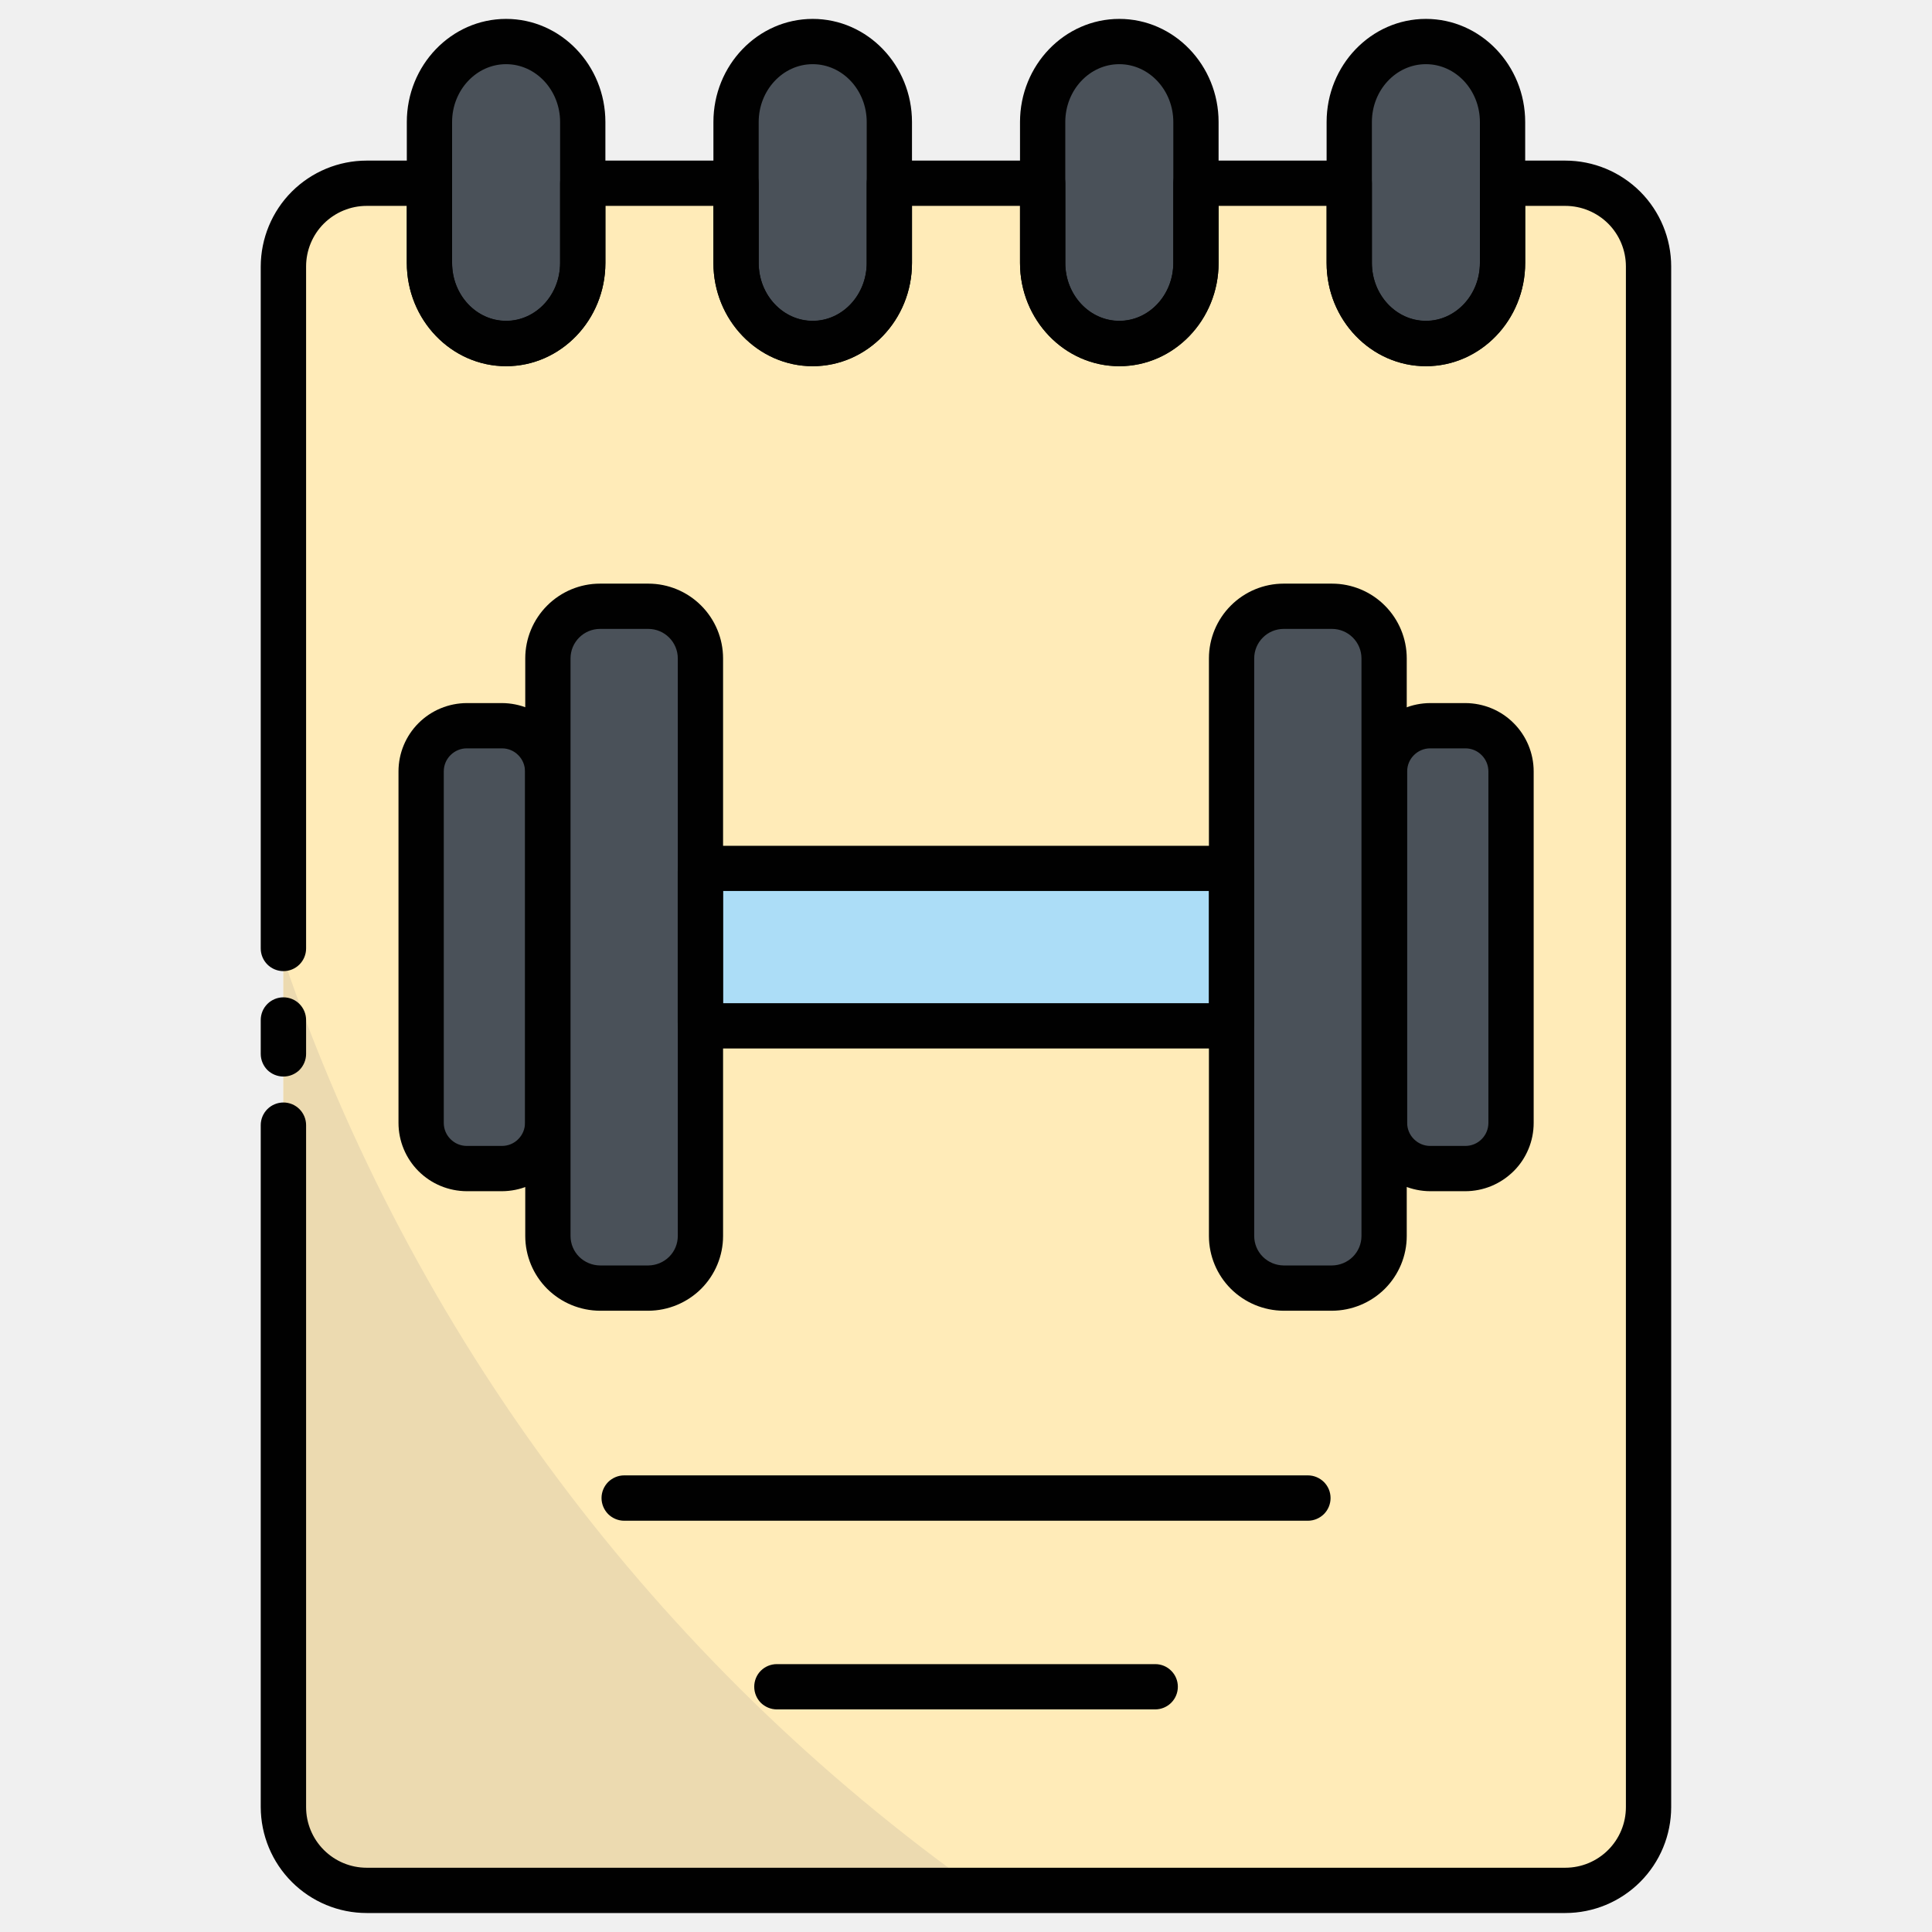
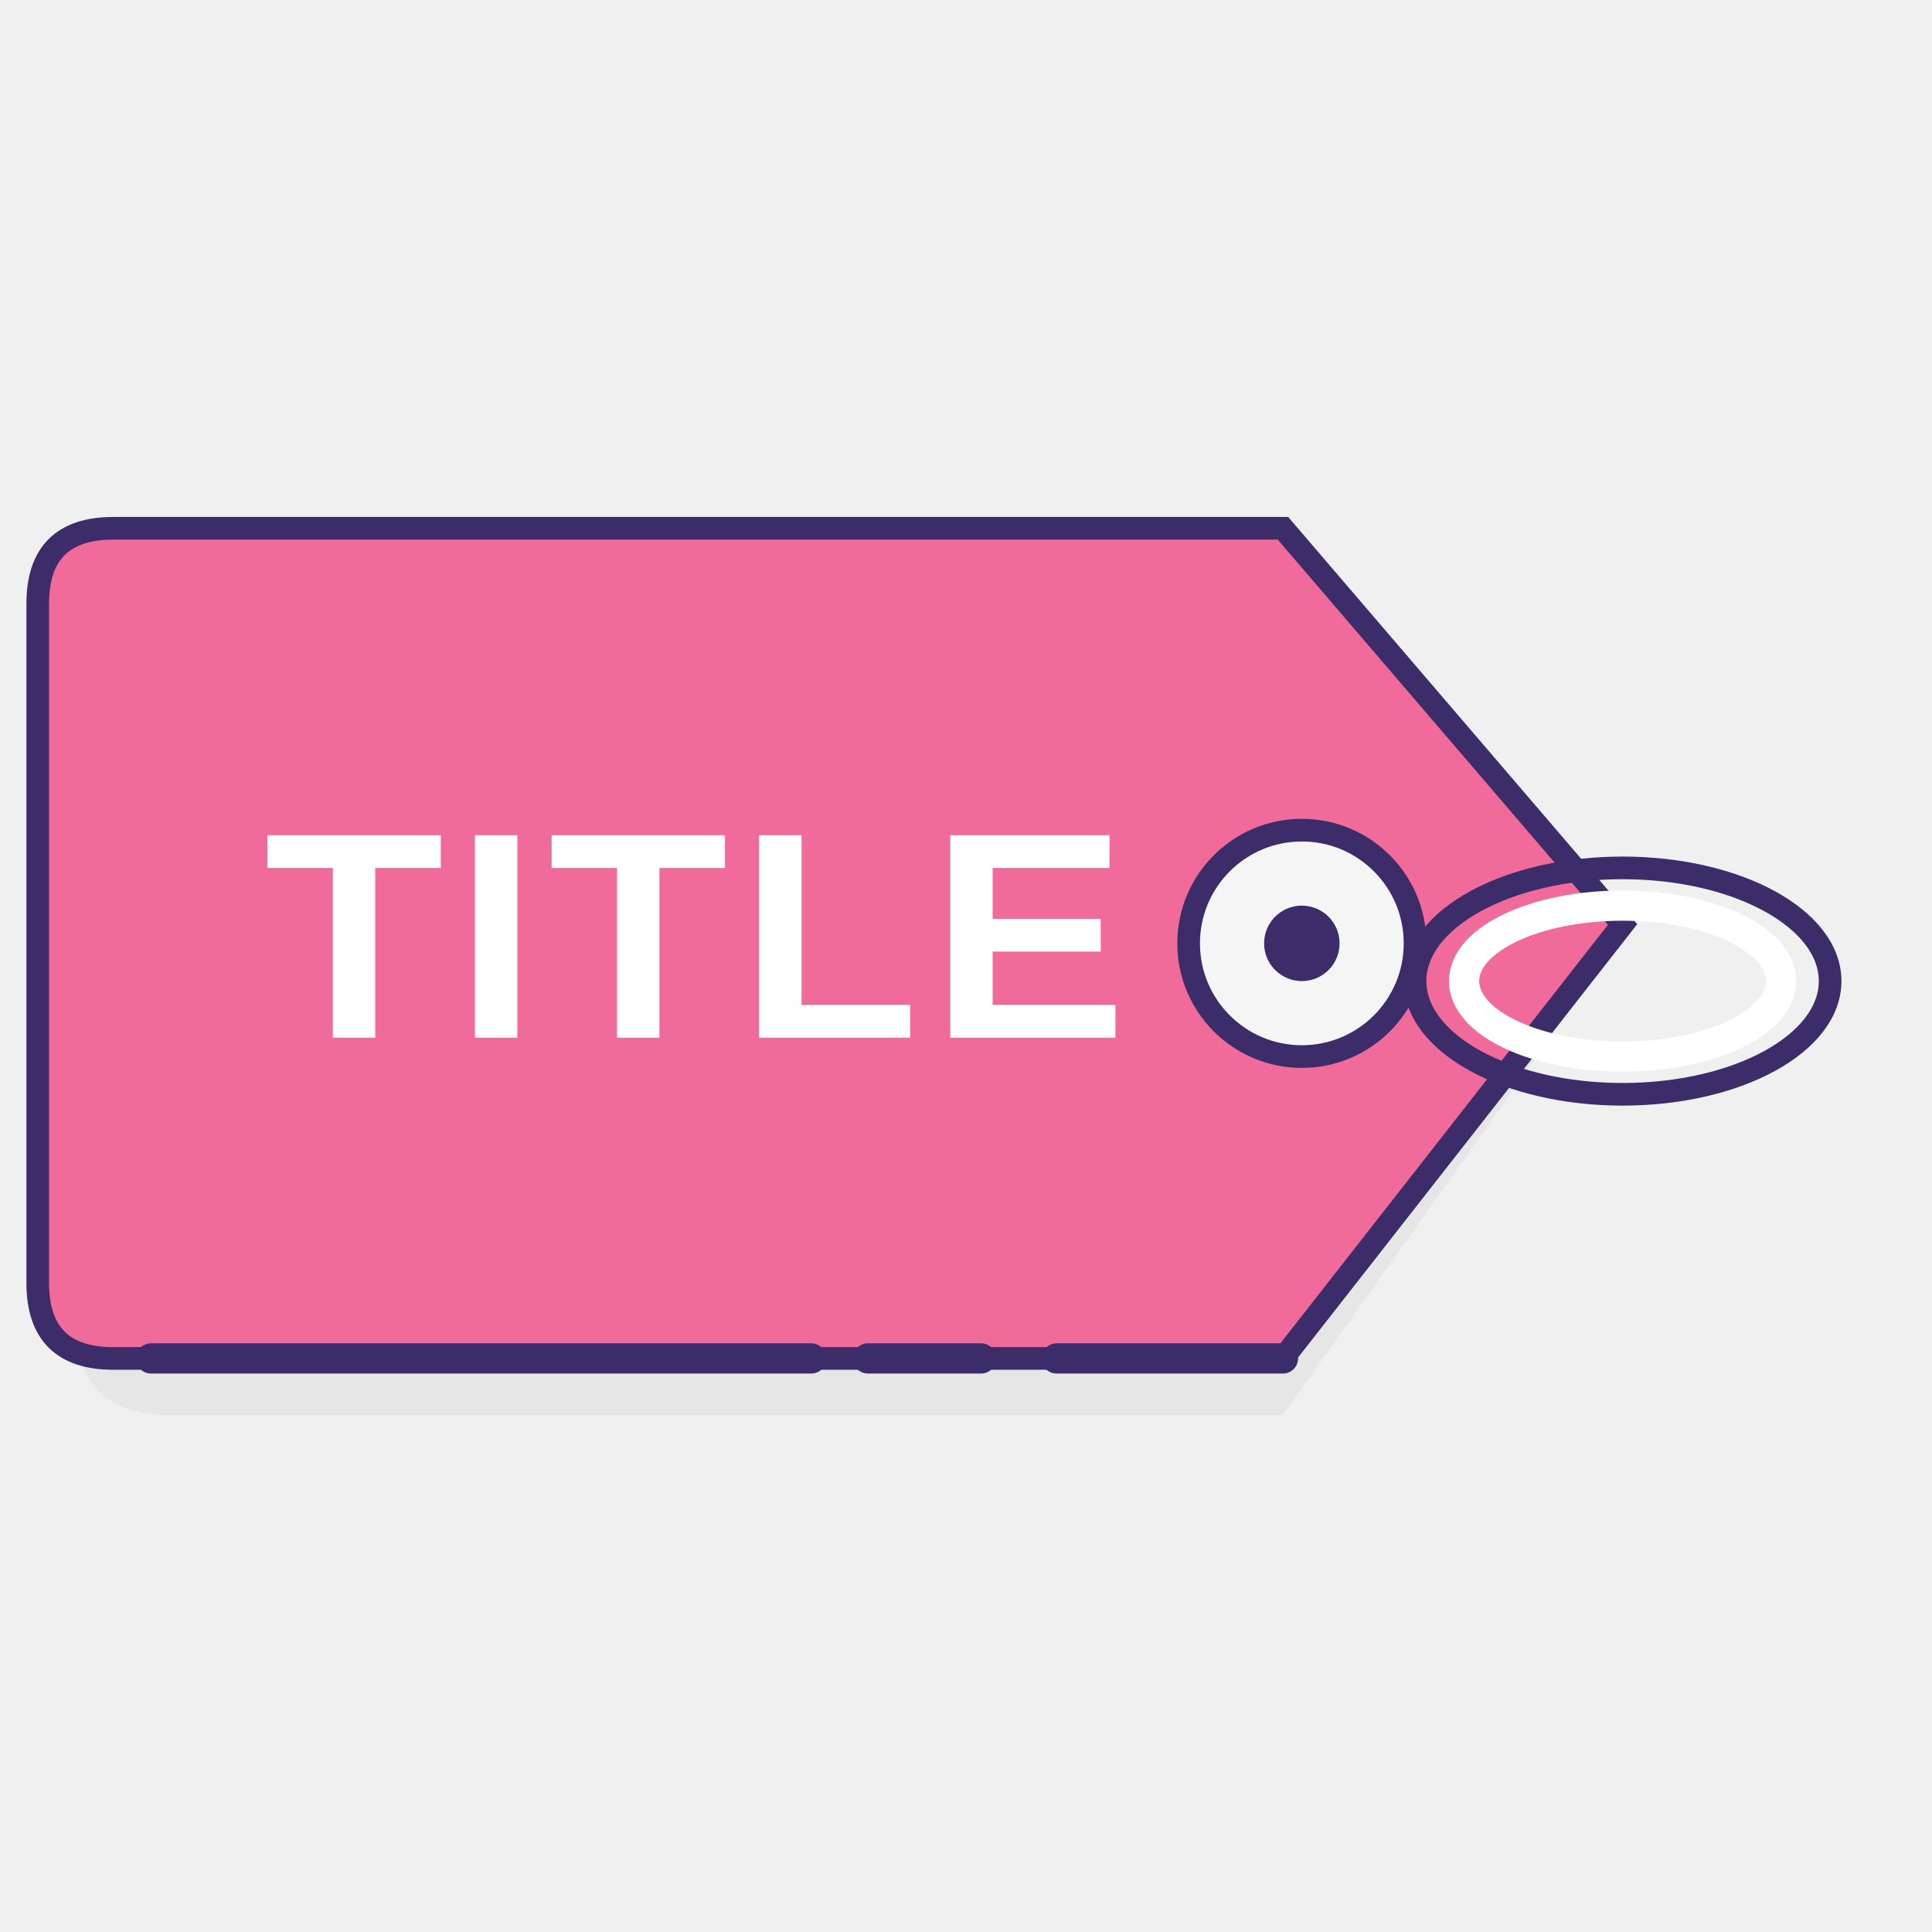
- <svg xmlns="http://www.w3.org/2000/svg" width="23" height="23" viewBox="0 0 23 23" fill="none">
-   <path d="M19.626 3.172V21.513C19.626 21.776 19.521 22.028 19.335 22.214C19.149 22.4 18.897 22.505 18.634 22.505H4.365C4.103 22.505 3.85 22.4 3.664 22.214C3.478 22.028 3.374 21.776 3.374 21.513V3.172C3.374 2.909 3.479 2.657 3.665 2.471C3.85 2.286 4.103 2.181 4.365 2.181H5.112V3.13C5.112 3.66 5.521 4.089 6.025 4.089C6.529 4.089 6.937 3.66 6.937 3.13V2.181H8.762V3.13C8.762 3.66 9.171 4.089 9.675 4.089C10.179 4.089 10.588 3.66 10.588 3.13V2.181H12.412V3.13C12.412 3.66 12.821 4.089 13.325 4.089C13.829 4.089 14.238 3.66 14.238 3.13V2.181H16.063V3.13C16.063 3.66 16.471 4.089 16.975 4.089C17.479 4.089 17.888 3.66 17.888 3.13V2.181H18.634C18.897 2.181 19.149 2.286 19.335 2.471C19.521 2.657 19.626 2.909 19.626 3.172Z" fill="#FFEBB8" />
-   <path d="M6.025 4.091C5.521 4.091 5.112 3.661 5.112 3.131V1.453C5.112 0.924 5.521 0.494 6.025 0.494C6.529 0.494 6.937 0.924 6.937 1.453V3.131C6.937 3.661 6.529 4.091 6.025 4.091Z" fill="#4A5159" />
-   <path d="M9.675 4.091C9.171 4.091 8.763 3.661 8.763 3.131V1.453C8.763 0.924 9.171 0.494 9.675 0.494C10.179 0.494 10.588 0.924 10.588 1.453V3.131C10.588 3.661 10.179 4.091 9.675 4.091Z" fill="#4A5159" />
-   <path d="M13.325 4.091C12.821 4.091 12.412 3.661 12.412 3.131V1.453C12.412 0.924 12.821 0.494 13.325 0.494C13.829 0.494 14.237 0.924 14.237 1.453V3.131C14.237 3.661 13.829 4.091 13.325 4.091Z" fill="#4A5159" />
-   <path d="M16.975 4.091C16.471 4.091 16.062 3.661 16.062 3.131V1.453C16.062 0.924 16.471 0.494 16.975 0.494C17.479 0.494 17.888 0.924 17.888 1.453V3.131C17.888 3.661 17.479 4.091 16.975 4.091Z" fill="#4A5159" />
-   <path d="M14.662 10.377V12.173C14.616 12.198 14.565 12.211 14.512 12.211H8.487C8.435 12.211 8.384 12.198 8.338 12.173V10.377C8.384 10.352 8.435 10.338 8.487 10.338H14.512C14.565 10.339 14.616 10.352 14.662 10.377Z" fill="#ACDDF7" />
-   <path d="M5.977 8.64H5.557C5.257 8.64 5.014 8.883 5.014 9.183V13.368C5.014 13.668 5.257 13.911 5.557 13.911H5.977C6.277 13.911 6.52 13.668 6.52 13.368V9.183C6.52 8.883 6.277 8.64 5.977 8.64Z" fill="#4A5159" />
-   <path d="M7.718 7.218H7.141C6.798 7.218 6.521 7.495 6.521 7.838V14.714C6.521 15.056 6.798 15.334 7.141 15.334H7.718C8.061 15.334 8.338 15.056 8.338 14.714V7.838C8.338 7.495 8.061 7.218 7.718 7.218Z" fill="#4A5159" />
-   <path d="M17.443 8.64H17.023C16.723 8.64 16.48 8.883 16.48 9.183V13.368C16.48 13.668 16.723 13.911 17.023 13.911H17.443C17.743 13.911 17.986 13.668 17.986 13.368V9.183C17.986 8.883 17.743 8.64 17.443 8.64Z" fill="#4A5159" />
-   <path d="M15.859 7.218H15.281C14.939 7.218 14.661 7.495 14.661 7.838V14.714C14.661 15.056 14.939 15.334 15.281 15.334H15.859C16.201 15.334 16.479 15.056 16.479 14.714V7.838C16.479 7.495 16.201 7.218 15.859 7.218Z" fill="#4A5159" />
-   <path d="M11.665 22.506H4.365C4.103 22.506 3.85 22.401 3.664 22.215C3.478 22.029 3.374 21.777 3.374 21.514V11.41C4.903 15.888 7.804 19.77 11.665 22.506Z" fill="#ECDAB0" />
-   <path d="M18.634 22.774H4.365C4.031 22.774 3.711 22.641 3.474 22.404C3.238 22.168 3.105 21.848 3.104 21.513V13.394C3.104 13.323 3.133 13.254 3.183 13.204C3.234 13.153 3.303 13.125 3.374 13.125C3.446 13.125 3.514 13.153 3.565 13.204C3.615 13.254 3.644 13.323 3.644 13.394V21.513C3.644 21.705 3.72 21.888 3.855 22.023C3.991 22.159 4.174 22.235 4.365 22.235H18.634C18.826 22.235 19.009 22.159 19.145 22.023C19.28 21.888 19.356 21.705 19.356 21.513V3.172C19.356 2.981 19.28 2.797 19.145 2.662C19.009 2.527 18.826 2.451 18.634 2.451H18.157V3.13C18.157 3.807 17.627 4.359 16.975 4.359C16.323 4.359 15.793 3.807 15.793 3.13V2.451H14.507V3.13C14.507 3.807 13.977 4.359 13.325 4.359C12.673 4.359 12.143 3.807 12.143 3.13V2.451H10.857V3.13C10.857 3.807 10.327 4.359 9.675 4.359C9.023 4.359 8.493 3.807 8.493 3.13V2.451H7.207V3.13C7.207 3.807 6.677 4.359 6.025 4.359C5.373 4.359 4.843 3.807 4.843 3.13V2.451H4.365C4.174 2.451 3.991 2.527 3.855 2.662C3.72 2.797 3.644 2.981 3.644 3.172V11.292C3.644 11.363 3.615 11.432 3.565 11.482C3.514 11.533 3.446 11.561 3.374 11.561C3.303 11.561 3.234 11.533 3.183 11.482C3.133 11.432 3.104 11.363 3.104 11.292V3.172C3.105 2.838 3.238 2.517 3.474 2.281C3.711 2.045 4.031 1.912 4.365 1.912H5.112C5.184 1.912 5.252 1.94 5.303 1.991C5.353 2.041 5.382 2.11 5.382 2.181V3.13C5.382 3.51 5.67 3.819 6.025 3.819C6.38 3.819 6.668 3.51 6.668 3.13V2.181C6.668 2.11 6.696 2.041 6.747 1.991C6.797 1.94 6.866 1.912 6.937 1.912H8.762C8.834 1.912 8.902 1.94 8.953 1.991C9.004 2.041 9.032 2.11 9.032 2.181V3.13C9.032 3.51 9.32 3.819 9.675 3.819C10.029 3.819 10.318 3.51 10.318 3.13V2.181C10.318 2.11 10.346 2.041 10.397 1.991C10.447 1.94 10.516 1.912 10.588 1.912H12.412C12.484 1.912 12.552 1.94 12.603 1.991C12.653 2.041 12.682 2.11 12.682 2.181V3.13C12.682 3.51 12.97 3.819 13.325 3.819C13.68 3.819 13.968 3.51 13.968 3.13V2.181C13.968 2.11 13.996 2.041 14.047 1.991C14.097 1.94 14.166 1.912 14.238 1.912H16.063C16.134 1.912 16.203 1.94 16.253 1.991C16.304 2.041 16.332 2.11 16.332 2.181V3.13C16.332 3.51 16.621 3.819 16.975 3.819C17.329 3.819 17.618 3.51 17.618 3.13V2.181C17.618 2.11 17.647 2.041 17.697 1.991C17.748 1.94 17.816 1.912 17.888 1.912H18.634C18.969 1.912 19.289 2.045 19.526 2.281C19.762 2.517 19.895 2.838 19.895 3.172V21.513C19.895 21.848 19.762 22.168 19.526 22.404C19.289 22.641 18.969 22.774 18.634 22.774Z" fill="#010101" />
-   <path d="M3.374 12.816C3.303 12.816 3.234 12.788 3.183 12.738C3.133 12.687 3.104 12.618 3.104 12.547V12.143C3.104 12.071 3.133 12.002 3.183 11.952C3.234 11.901 3.303 11.873 3.374 11.873C3.446 11.873 3.514 11.901 3.565 11.952C3.615 12.002 3.644 12.071 3.644 12.143V12.547C3.644 12.618 3.615 12.687 3.565 12.738C3.514 12.788 3.446 12.816 3.374 12.816Z" fill="#010101" />
-   <path d="M6.025 4.36C5.373 4.36 4.843 3.808 4.843 3.131V1.453C4.843 0.776 5.373 0.225 6.025 0.225C6.677 0.225 7.207 0.776 7.207 1.453V3.131C7.207 3.808 6.677 4.36 6.025 4.36ZM6.025 0.764C5.671 0.764 5.382 1.073 5.382 1.453V3.131C5.382 3.512 5.671 3.821 6.025 3.821C6.38 3.821 6.668 3.512 6.668 3.131V1.453C6.668 1.073 6.379 0.764 6.025 0.764Z" fill="#010101" />
-   <path d="M9.675 4.36C9.023 4.36 8.493 3.808 8.493 3.131V1.453C8.493 0.776 9.023 0.225 9.675 0.225C10.327 0.225 10.857 0.776 10.857 1.453V3.131C10.857 3.808 10.327 4.36 9.675 4.36ZM9.675 0.764C9.321 0.764 9.032 1.073 9.032 1.453V3.131C9.032 3.512 9.321 3.821 9.675 3.821C10.03 3.821 10.318 3.512 10.318 3.131V1.453C10.318 1.073 10.03 0.764 9.675 0.764Z" fill="#010101" />
-   <path d="M13.325 4.36C12.673 4.36 12.143 3.808 12.143 3.131V1.453C12.143 0.776 12.673 0.225 13.325 0.225C13.977 0.225 14.507 0.776 14.507 1.453V3.131C14.507 3.808 13.977 4.36 13.325 4.36ZM13.325 0.764C12.97 0.764 12.682 1.073 12.682 1.453V3.131C12.682 3.512 12.97 3.821 13.325 3.821C13.679 3.821 13.968 3.512 13.968 3.131V1.453C13.968 1.073 13.679 0.764 13.325 0.764Z" fill="#010101" />
-   <path d="M16.975 4.36C16.323 4.36 15.793 3.808 15.793 3.131V1.453C15.793 0.776 16.323 0.225 16.975 0.225C17.627 0.225 18.157 0.776 18.157 1.453V3.131C18.157 3.808 17.627 4.36 16.975 4.36ZM16.975 0.764C16.62 0.764 16.332 1.073 16.332 1.453V3.131C16.332 3.512 16.62 3.821 16.975 3.821C17.329 3.821 17.618 3.512 17.618 3.131V1.453C17.618 1.073 17.33 0.764 16.975 0.764Z" fill="#010101" />
-   <path d="M14.512 12.482H8.487C8.392 12.482 8.297 12.458 8.213 12.413C8.169 12.39 8.133 12.356 8.107 12.314C8.082 12.272 8.068 12.224 8.068 12.175V10.377C8.068 10.327 8.082 10.279 8.107 10.237C8.133 10.195 8.169 10.16 8.213 10.138C8.298 10.093 8.392 10.069 8.487 10.069H14.512C14.608 10.069 14.703 10.093 14.787 10.138C14.831 10.161 14.867 10.195 14.893 10.237C14.918 10.279 14.931 10.327 14.931 10.377V12.173C14.931 12.223 14.918 12.271 14.893 12.313C14.867 12.355 14.831 12.389 14.787 12.412C14.703 12.458 14.608 12.482 14.512 12.482ZM8.607 11.943H14.393V10.607H8.607V11.943Z" fill="#010101" />
-   <path d="M5.976 14.181H5.557C5.341 14.18 5.135 14.095 4.982 13.942C4.83 13.79 4.744 13.583 4.744 13.368V9.183C4.744 8.968 4.83 8.761 4.982 8.609C5.135 8.456 5.341 8.371 5.557 8.37H5.976C6.192 8.371 6.398 8.456 6.551 8.609C6.703 8.761 6.789 8.967 6.789 9.183V13.368C6.789 13.583 6.703 13.79 6.551 13.942C6.398 14.095 6.192 14.18 5.976 14.181ZM5.557 8.909C5.484 8.909 5.415 8.938 5.363 8.99C5.312 9.041 5.283 9.11 5.283 9.183V13.368C5.283 13.441 5.312 13.51 5.363 13.561C5.415 13.613 5.484 13.642 5.557 13.642H5.976C6.049 13.642 6.119 13.613 6.17 13.561C6.221 13.51 6.25 13.441 6.25 13.368V9.183C6.25 9.11 6.221 9.041 6.17 8.99C6.119 8.938 6.049 8.909 5.976 8.909H5.557Z" fill="#010101" />
-   <path d="M7.718 15.604H7.143C6.907 15.603 6.681 15.509 6.514 15.343C6.347 15.176 6.253 14.95 6.253 14.714V7.838C6.253 7.602 6.347 7.376 6.514 7.209C6.681 7.042 6.907 6.948 7.143 6.948H7.718C7.954 6.948 8.18 7.042 8.347 7.209C8.514 7.376 8.608 7.602 8.608 7.838V14.714C8.608 14.95 8.514 15.176 8.347 15.343C8.18 15.509 7.954 15.603 7.718 15.604ZM7.143 7.487C7.05 7.487 6.961 7.524 6.895 7.59C6.829 7.656 6.792 7.745 6.792 7.838V14.714C6.792 14.807 6.829 14.896 6.895 14.962C6.961 15.027 7.05 15.064 7.143 15.065H7.718C7.811 15.064 7.9 15.027 7.966 14.962C8.032 14.896 8.069 14.807 8.069 14.714V7.838C8.069 7.745 8.032 7.656 7.966 7.59C7.9 7.524 7.811 7.487 7.718 7.487H7.143Z" fill="#010101" />
-   <path d="M17.443 14.181H17.026C16.811 14.18 16.604 14.095 16.451 13.942C16.299 13.79 16.213 13.583 16.213 13.368V9.183C16.213 8.967 16.299 8.761 16.451 8.609C16.604 8.456 16.811 8.371 17.026 8.37H17.445C17.661 8.371 17.868 8.456 18.02 8.609C18.172 8.761 18.258 8.968 18.258 9.183V13.368C18.258 13.475 18.237 13.581 18.196 13.679C18.155 13.778 18.095 13.868 18.019 13.943C17.943 14.018 17.854 14.078 17.755 14.119C17.656 14.16 17.55 14.181 17.443 14.181ZM17.026 8.909C16.953 8.909 16.884 8.938 16.832 8.99C16.781 9.041 16.752 9.11 16.752 9.183V13.368C16.752 13.441 16.781 13.51 16.832 13.561C16.884 13.613 16.953 13.642 17.026 13.642H17.445C17.518 13.642 17.588 13.613 17.639 13.561C17.69 13.51 17.719 13.441 17.719 13.368V9.183C17.719 9.11 17.69 9.041 17.639 8.99C17.588 8.938 17.518 8.909 17.445 8.909H17.026Z" fill="#010101" />
-   <path d="M15.857 15.604H15.282C15.046 15.603 14.82 15.509 14.653 15.343C14.486 15.176 14.392 14.95 14.392 14.714V7.838C14.392 7.602 14.486 7.376 14.653 7.209C14.82 7.042 15.046 6.948 15.282 6.948H15.857C16.093 6.948 16.319 7.042 16.486 7.209C16.653 7.376 16.747 7.602 16.747 7.838V14.714C16.747 14.95 16.653 15.176 16.486 15.343C16.319 15.509 16.093 15.603 15.857 15.604ZM15.282 7.487C15.189 7.487 15.1 7.524 15.034 7.59C14.968 7.656 14.931 7.745 14.931 7.838V14.714C14.931 14.807 14.968 14.896 15.034 14.962C15.1 15.027 15.189 15.064 15.282 15.065H15.857C15.95 15.064 16.039 15.027 16.105 14.962C16.171 14.896 16.208 14.807 16.208 14.714V7.838C16.208 7.745 16.171 7.656 16.105 7.59C16.039 7.524 15.95 7.487 15.857 7.487H15.282Z" fill="#010101" />
-   <path d="M15.57 18.104H7.431C7.359 18.104 7.291 18.075 7.24 18.025C7.19 17.974 7.161 17.905 7.161 17.834C7.161 17.762 7.19 17.694 7.24 17.643C7.291 17.593 7.359 17.564 7.431 17.564H15.57C15.642 17.564 15.71 17.593 15.761 17.643C15.812 17.694 15.84 17.762 15.84 17.834C15.84 17.905 15.812 17.974 15.761 18.025C15.71 18.075 15.642 18.104 15.57 18.104Z" fill="#010101" />
-   <path d="M13.753 20.35H9.248C9.177 20.35 9.108 20.321 9.057 20.271C9.007 20.22 8.979 20.152 8.979 20.08C8.979 20.009 9.007 19.94 9.057 19.89C9.108 19.839 9.177 19.811 9.248 19.811H13.753C13.824 19.811 13.893 19.839 13.943 19.89C13.994 19.94 14.022 20.009 14.022 20.08C14.022 20.152 13.994 20.22 13.943 20.271C13.893 20.321 13.824 20.35 13.753 20.35Z" fill="#010101" />
+ <svg xmlns="http://www.w3.org/2000/svg" width="512" height="512" viewBox="0 0 512 512">
+   <path d="M40 155        L330 155        L425 255        L340 375        L45 375        Q20 375 20 350        L20 180        Q20 155 40 155Z" fill="#E6E6E6" />
+   <path d="M30 140        L340 140        L430 245        L340 360        L30 360        Q10 360 10 340        L10 160        Q10 140 30 140Z" fill="#F06A9A" stroke="#3C2C6A" stroke-width="6" />
+   <circle cx="345" cy="250" r="30" fill="#F5F5F5" stroke="#3C2C6A" stroke-width="6" />
+   <circle cx="345" cy="250" r="10" fill="#3C2C6A" />
+   <ellipse cx="430" cy="260" rx="55" ry="30" fill="none" stroke="#3C2C6A" stroke-width="6" />
+   <ellipse cx="430" cy="260" rx="42" ry="20" fill="none" stroke="#FFFFFF" stroke-width="8" />
+   <line x1="40" y1="360" x2="215" y2="360" stroke="#3C2C6A" stroke-width="8" stroke-linecap="round" />
+   <line x1="230" y1="360" x2="260" y2="360" stroke="#3C2C6A" stroke-width="8" stroke-linecap="round" />
+   <line x1="280" y1="360" x2="340" y2="360" stroke="#3C2C6A" stroke-width="8" stroke-linecap="round" />
+   <text x="70" y="275" font-family="Nunito, Poppins, Arial, sans-serif" font-size="78" font-weight="700" fill="#FFFFFF" letter-spacing="3">
+     TITLE
+   </text>
</svg>
